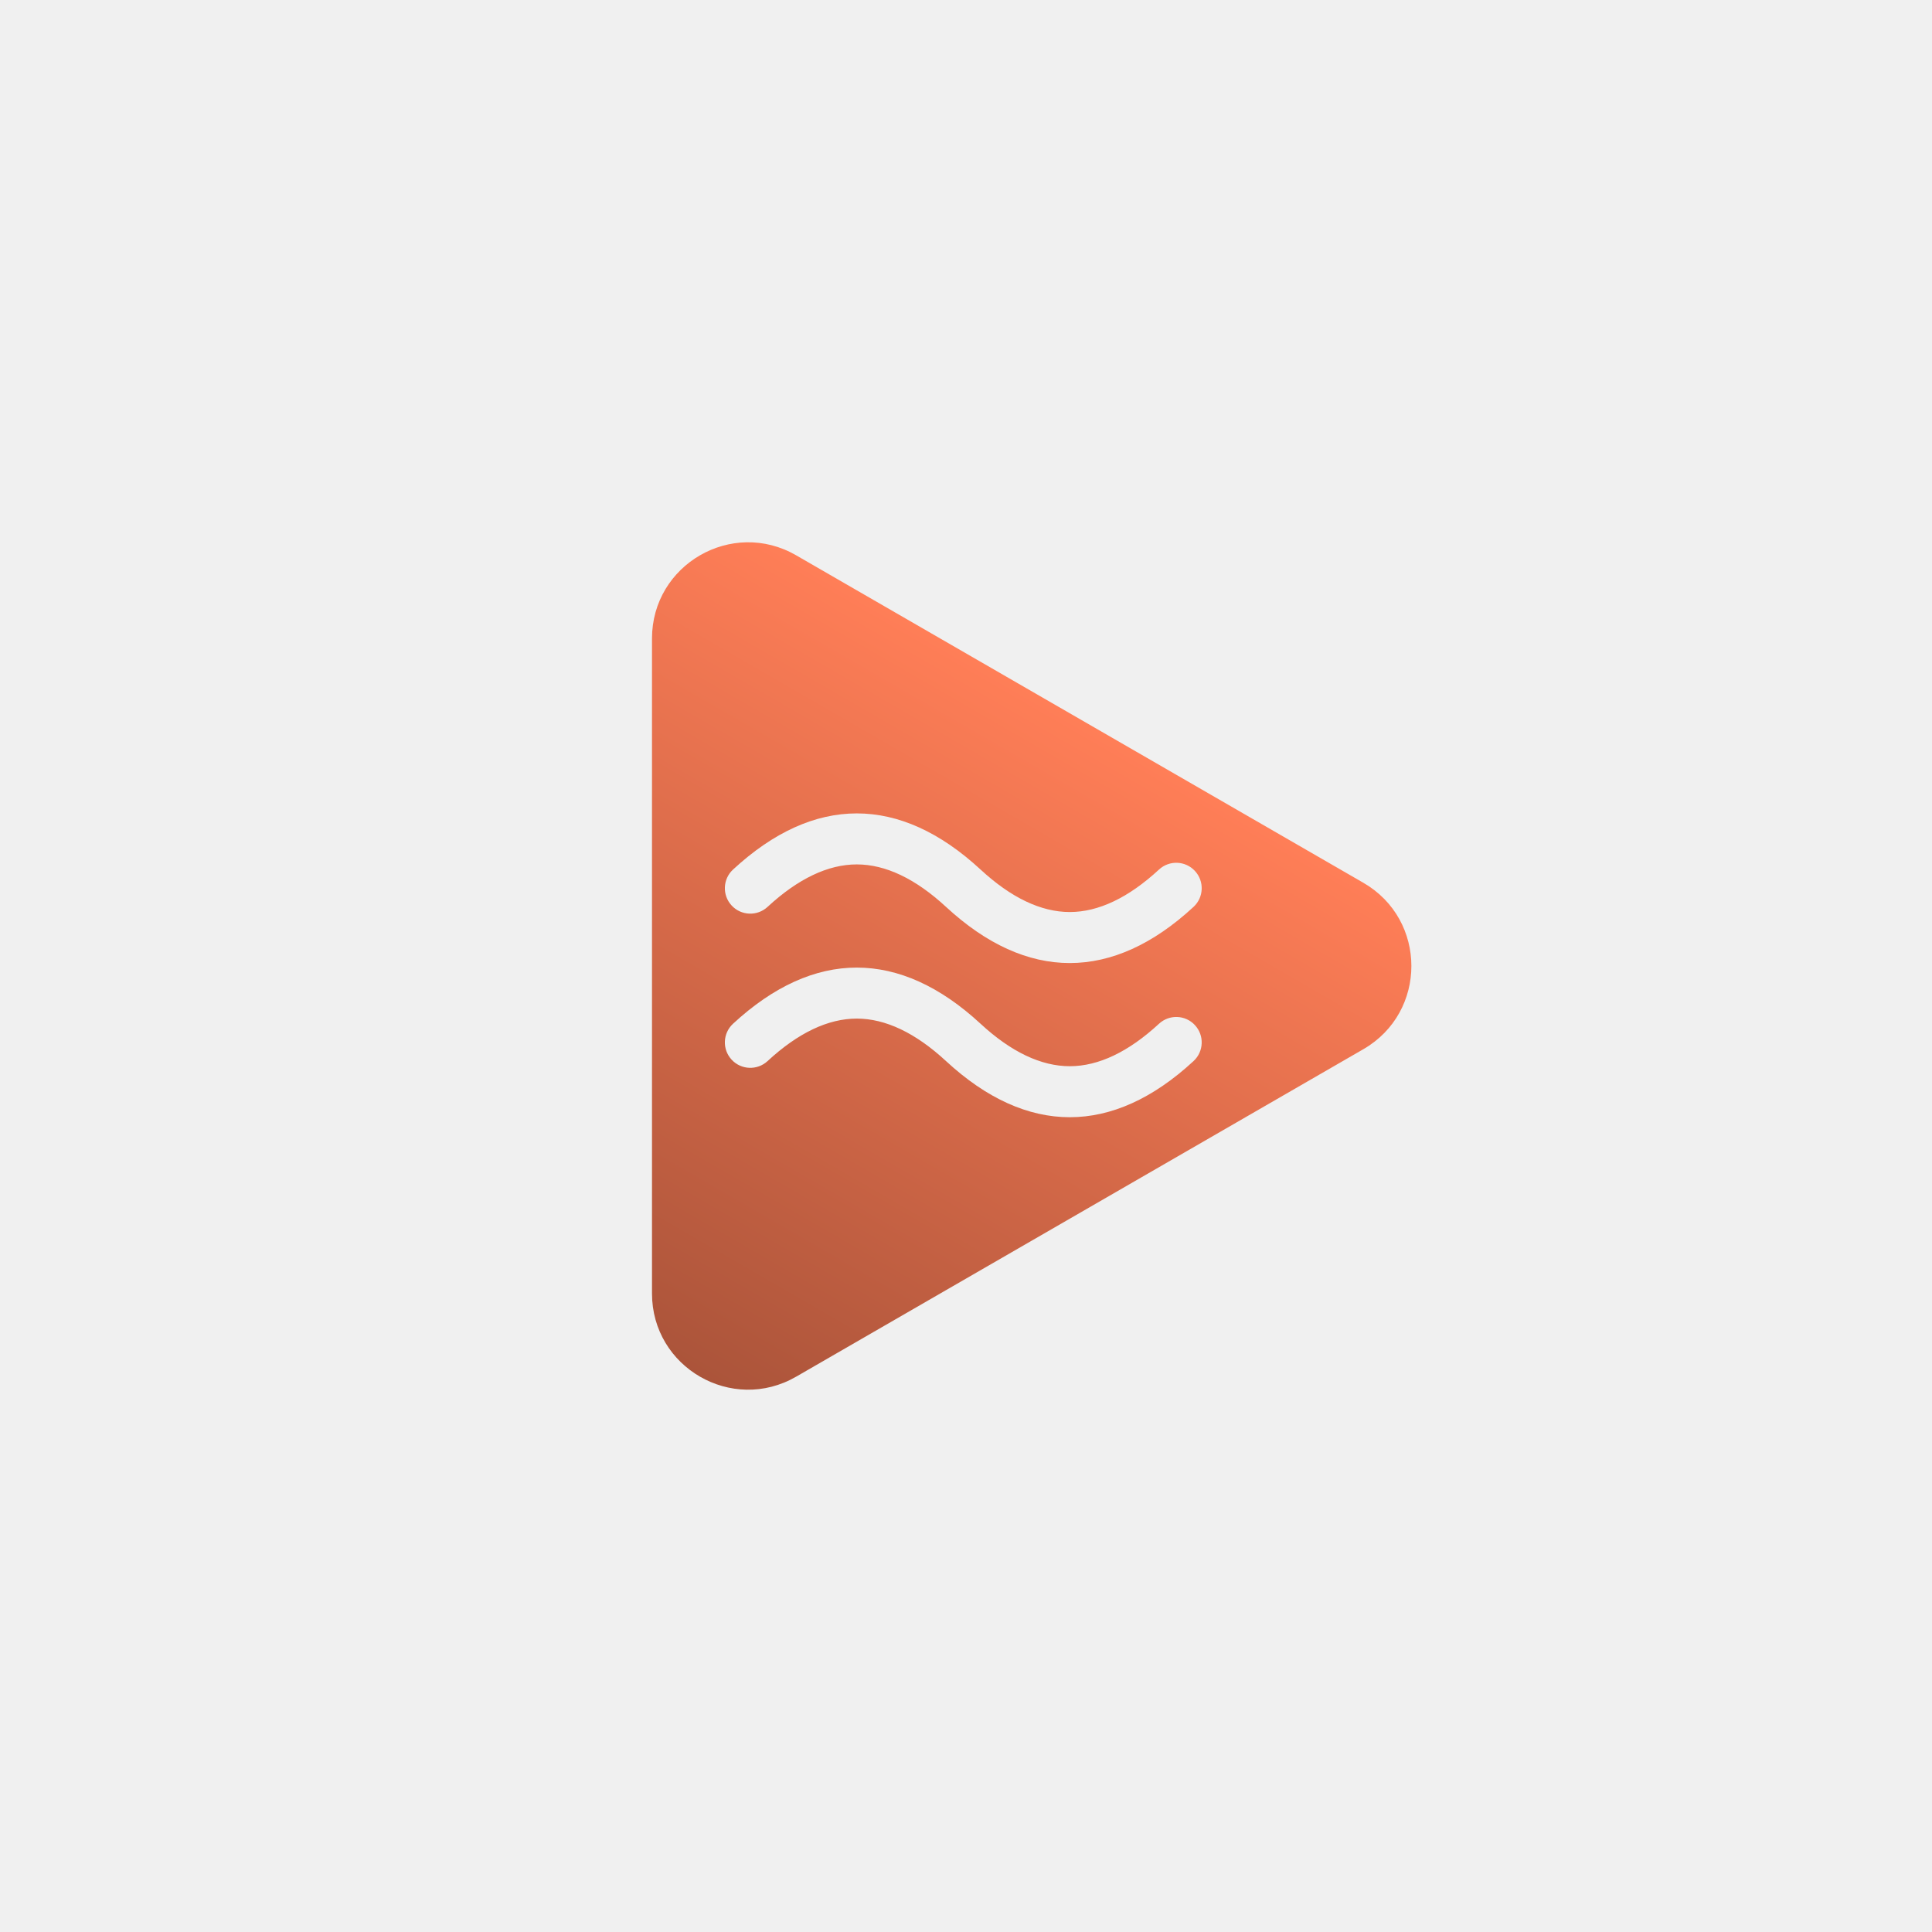
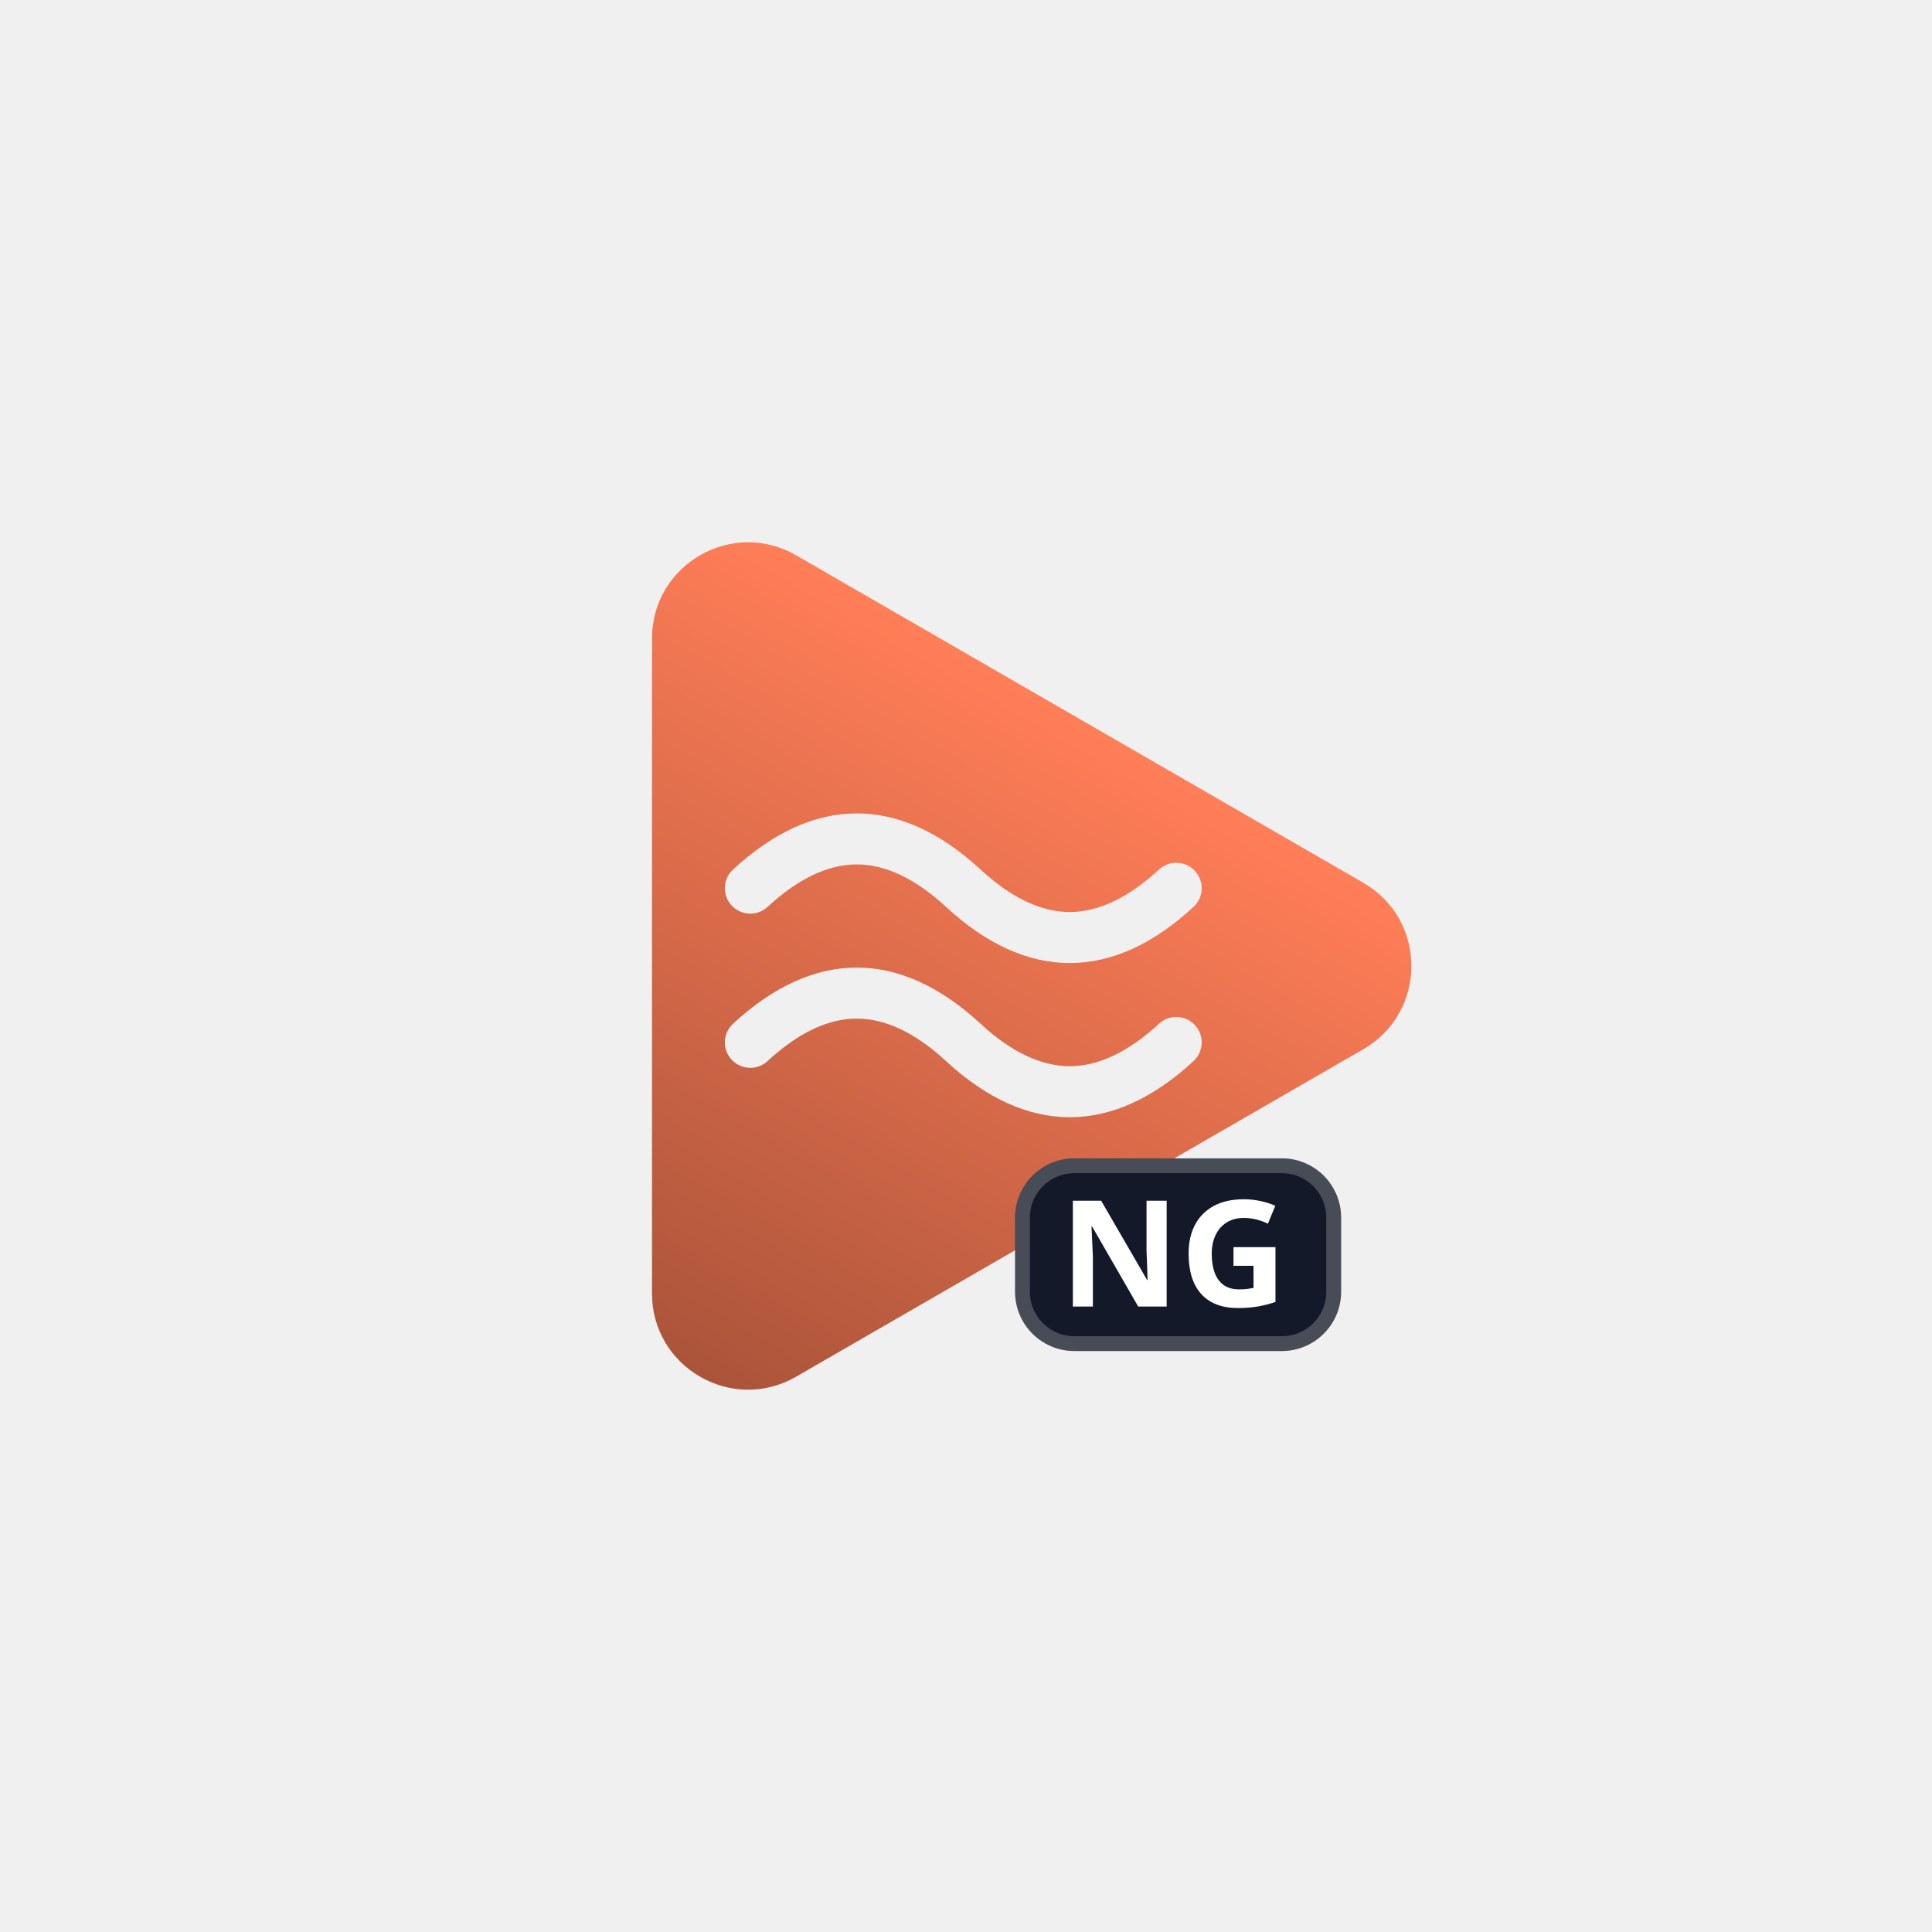
<svg xmlns="http://www.w3.org/2000/svg" viewBox="-307.65 -223.88 911.63 911.63">
  <defs>
    <linearGradient id="linear-gradient" x1="22.67" y1="425.72" x2="201.83" y2="115.4" gradientUnits="userSpaceOnUse">
      <stop offset="0" stop-color="#ab543a" />
      <stop offset="1" stop-color="#ff7e57" />
    </linearGradient>
  </defs>
  <path fill="url(#linear-gradient)" d="M335.65,192.66L68.01,38.14C37.78,20.69,0,42.5,0,77.41v309.04c0,34.91,37.78,56.72,68.01,39.27l267.64-154.52c30.23-17.45,30.23-61.08,0-78.54ZM255.53,276.8c-19.1,17.66-38.75,26.49-58.4,26.49s-39.29-8.83-58.39-26.49c-14.39-13.3-28.55-20.05-42.11-20.05s-27.72,6.75-42.1,20.05c-4.87,4.5-12.46,4.2-16.96-.67-4.5-4.86-4.2-12.45.67-16.95,38.2-35.33,78.59-35.33,116.79,0,14.38,13.3,28.55,20.04,42.1,20.04s27.72-6.74,42.11-20.04c4.86-4.5,12.46-4.21,16.95.66,4.5,4.87,4.21,12.46-.66,16.96ZM255.53,204.04c-19.1,17.67-38.75,26.5-58.4,26.5s-39.29-8.83-58.39-26.5c-14.39-13.3-28.55-20.04-42.11-20.04s-27.72,6.74-42.1,20.04c-4.87,4.5-12.46,4.21-16.96-.66s-4.2-12.46.67-16.96c38.2-35.32,78.59-35.32,116.79,0,14.38,13.3,28.55,20.05,42.1,20.05s27.72-6.75,42.11-20.05c4.86-4.5,12.46-4.2,16.95.67,4.5,4.86,4.21,12.45-.66,16.95Z" />
+   <g data-ng-brand-badge="true" transform="translate(171.3213 322.7029) scale(3.496354)">
+     <rect width="44" height="26" rx="8" fill="#131928" />
+     <rect x="1" y="1" width="42" height="24" rx="7" fill="none" stroke="#fff" stroke-opacity=".22" stroke-width="2" />
+     <path fill="#fff" transform="translate(6 20) scale(1 -1)" d="M14.459 0.000 L10.619 0.000 L4.400 10.800 L4.319 10.800 Q4.359 9.781 4.409 8.759 Q4.459 7.741 4.500 6.719 L4.500 0.000 L1.800 0.000 L1.800 14.281 L5.619 14.281 L11.819 3.581 L11.881 3.581 Q11.859 4.581 11.819 5.559 Q11.781 6.541 11.741 7.519 L11.741 14.281 L14.459 14.281 Z M23.479 8.019 L29.141 8.019 L29.141 0.619 Q28.019 0.241 26.810 0.019 Q25.601 -0.200 24.060 -0.200 Q20.860 -0.200 19.138 1.678 Q17.419 3.559 17.419 7.159 Q17.419 9.400 18.288 11.041 Q19.160 12.681 20.819 13.581 Q22.479 14.481 24.879 14.481 Q26.019 14.481 27.119 14.241 Q28.219 14.000 29.119 13.600 L28.119 11.181 Q27.460 11.519 26.619 11.738 Q25.779 11.959 24.860 11.959 Q23.541 11.959 22.569 11.359 Q21.601 10.759 21.069 9.669 Q20.541 8.581 20.541 7.100 Q20.541 5.700 20.919 4.619 Q21.301 3.541 22.119 2.928 Q22.941 2.319 24.260 2.319 Q24.901 2.319 25.351 2.378 Q25.801 2.441 26.179 2.519 L26.179 5.500 L23.479 5.500 L23.479 8.019 Z" />
+   </g>
</svg>
